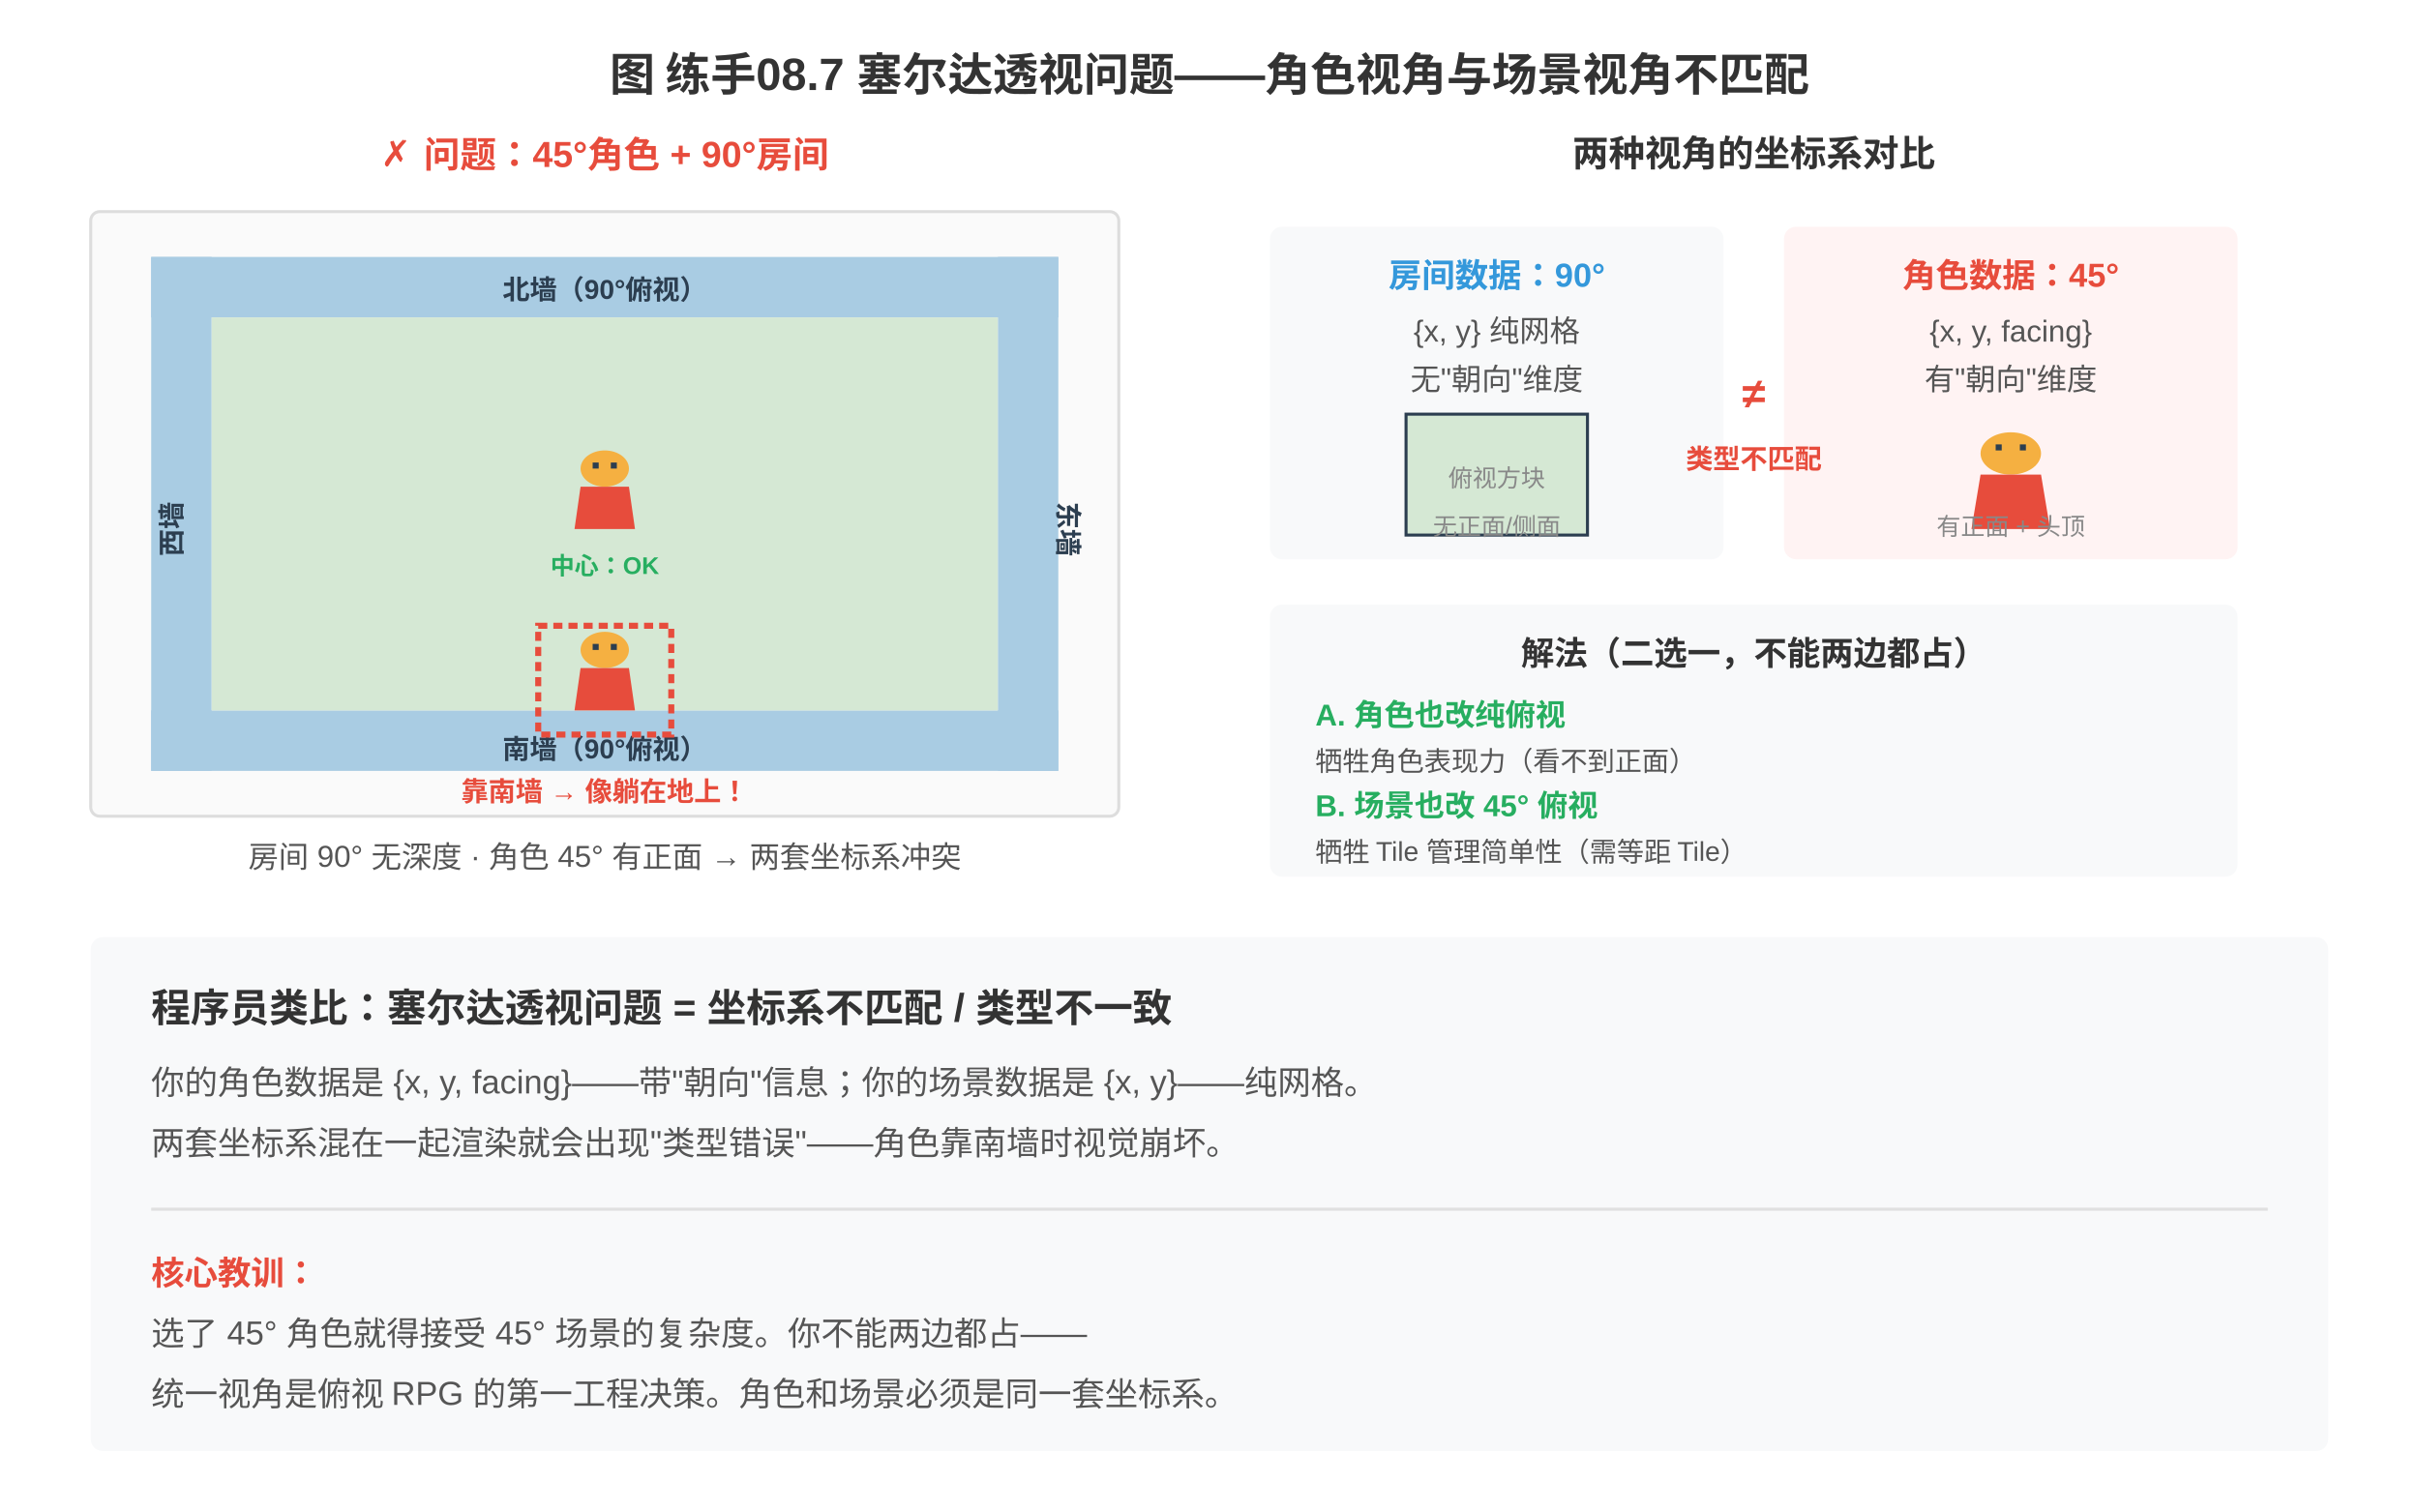
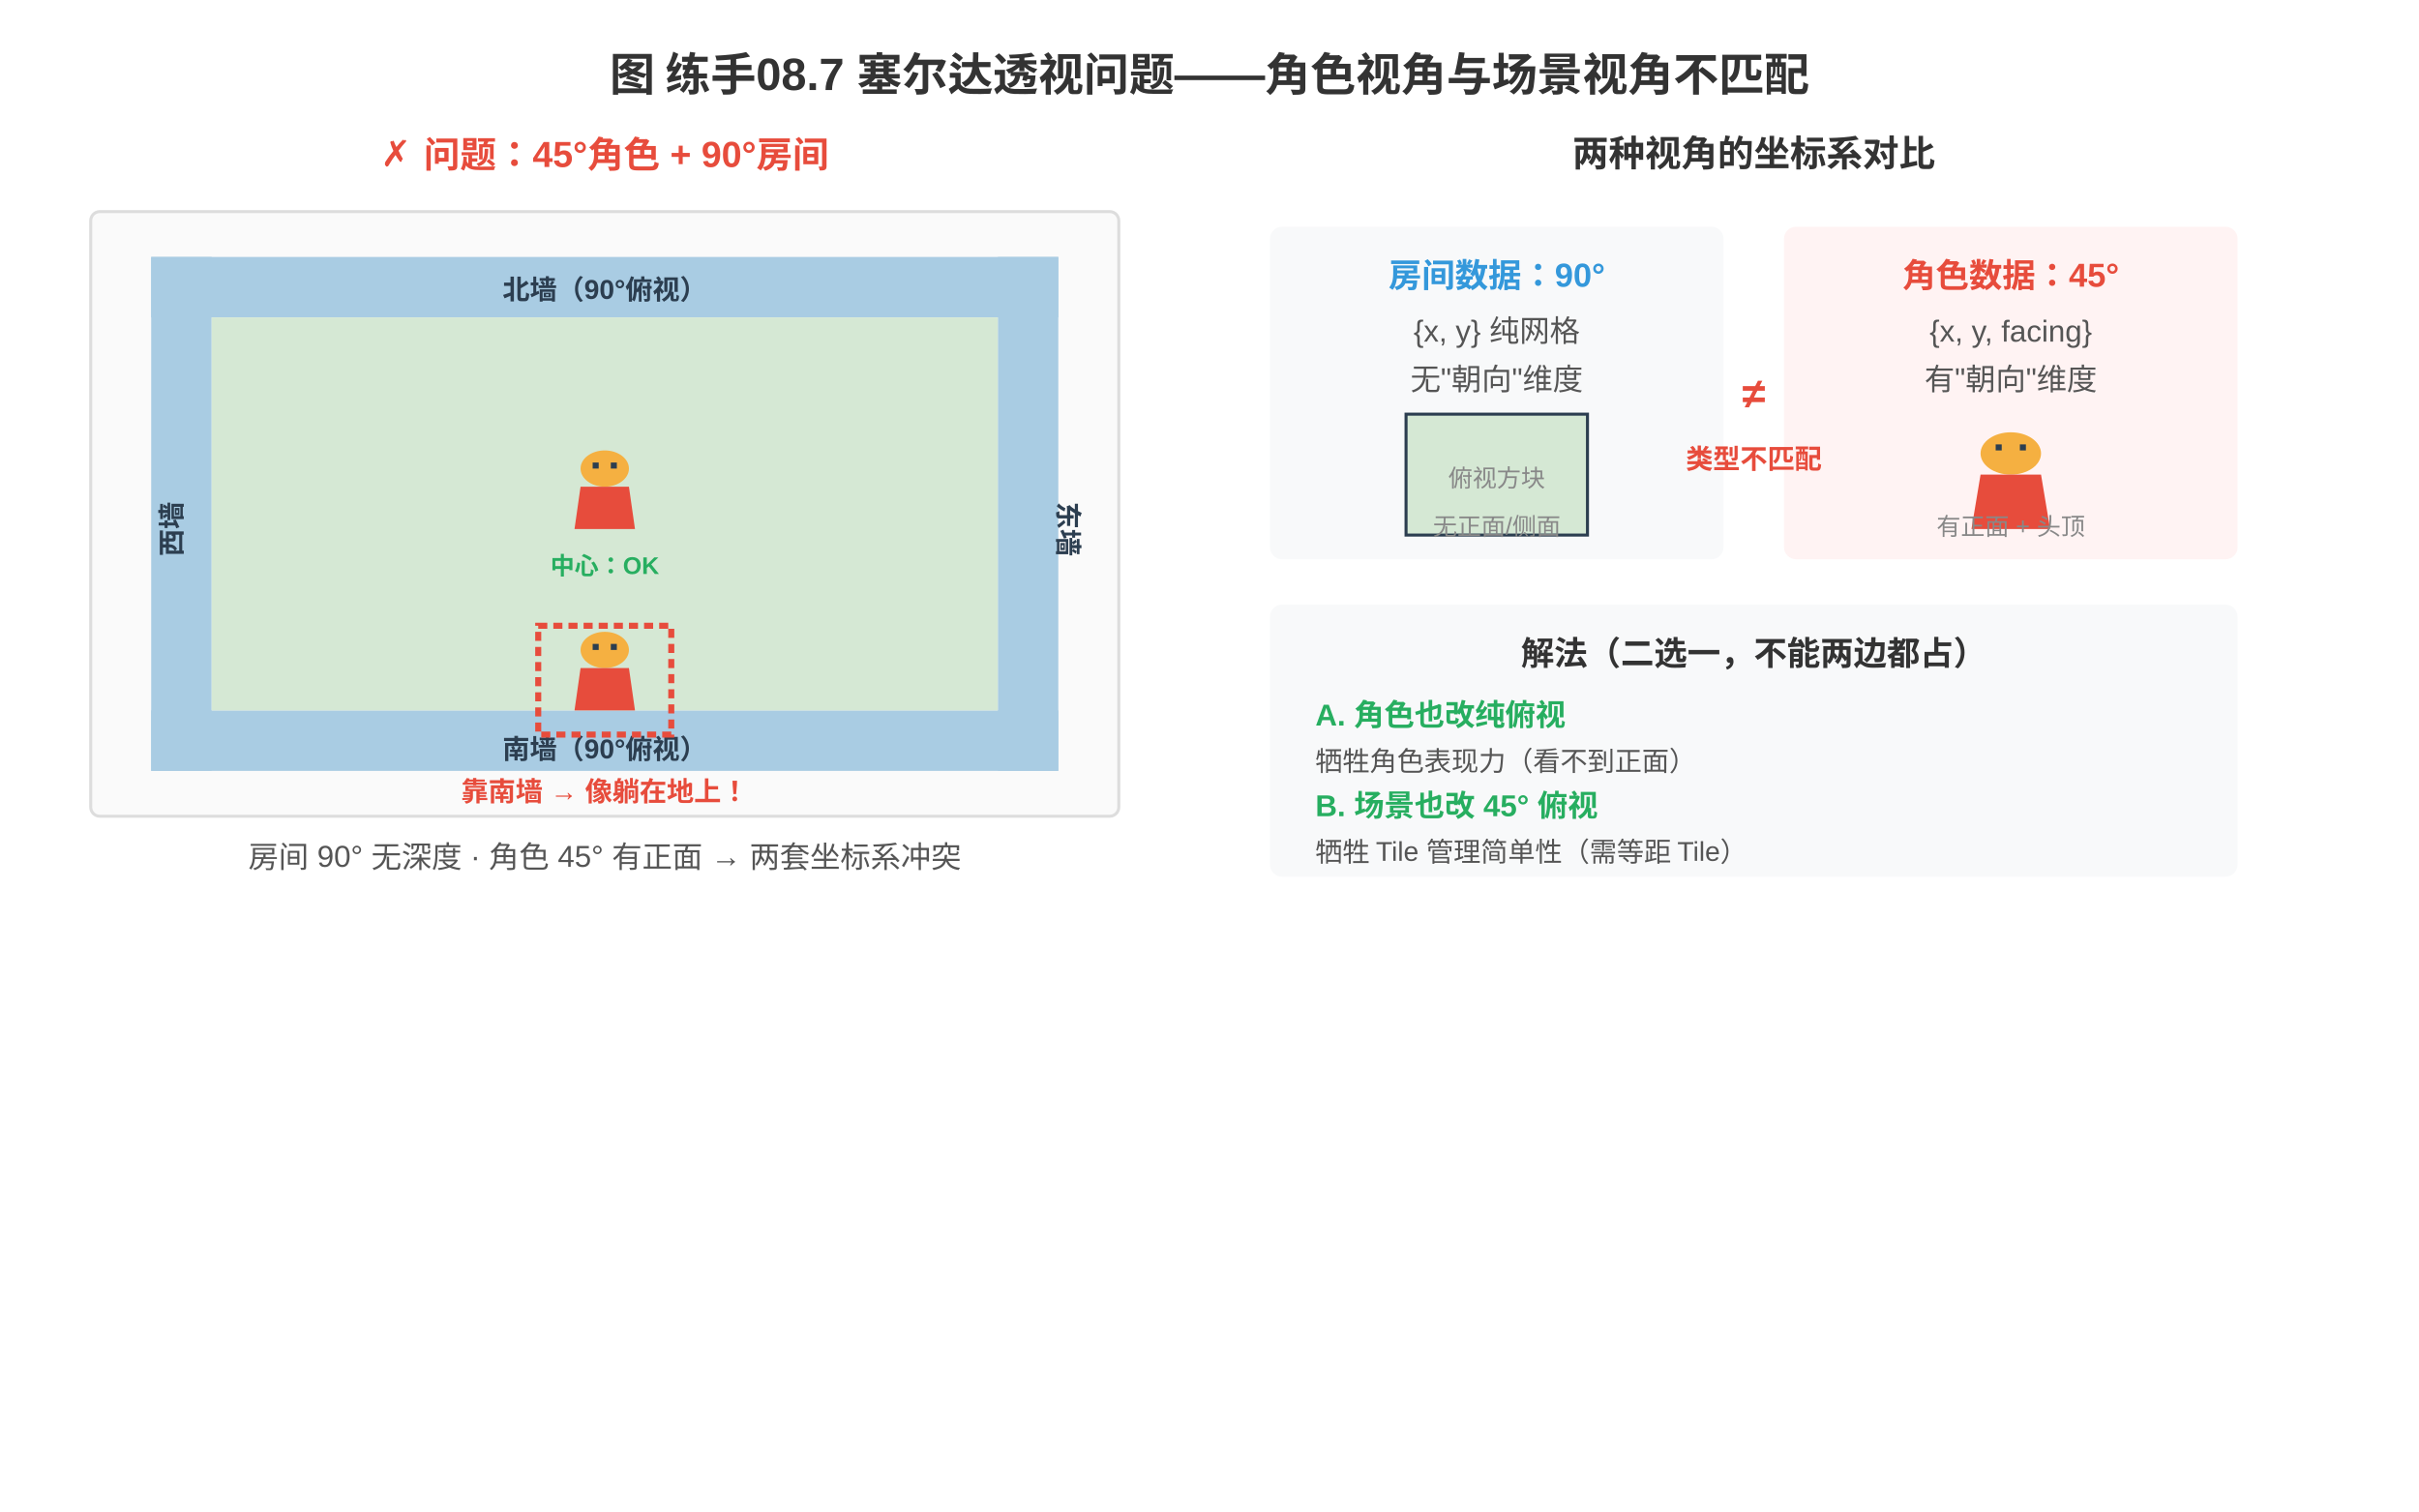
<svg xmlns="http://www.w3.org/2000/svg" viewBox="0 0 800 500" width="800" height="500">
  <style>
    text { font-family: 'PingFang SC','Microsoft YaHei',Arial,sans-serif; }
    .title { font-size: 15px; font-weight: bold; fill: #333; }
    .room-floor { fill: #D5E8D4; }
    .room-wall-n { fill: #A9CCE3; }
    .room-wall-s { fill: #A9CCE3; }
    .room-wall-e { fill: #A9CCE3; }
    .room-wall-w { fill: #A9CCE3; }
    .wall-edge { stroke: #2C3E50; stroke-width: 1.5; fill: none; }
    .char-body { fill: #E74C3C; }
    .char-head { fill: #F5B041; }
    .char-face { fill: #2C3E50; }
    .panel-label { font-size: 12px; font-weight: bold; }
    .panel-bg { fill: #fafafa; stroke: #ddd; stroke-width: 1; }
    .arrow { stroke: #E74C3C; stroke-width: 2; fill: none; marker-end: url(#arrowhead08); }
  </style>
  <defs>
    <marker id="arrowhead08" markerWidth="6" markerHeight="4" refX="5" refY="2" orient="auto">
      <polygon points="0,0 6,2 0,4" fill="#E74C3C" />
    </marker>
  </defs>
  <text x="400" y="30" class="title" text-anchor="middle">图 练手08.7 塞尔达透视问题——角色视角与场景视角不匹配</text>
  <g transform="translate(30, 55)">
    <text x="170" y="0" class="panel-label" fill="#E74C3C" text-anchor="middle">✗ 问题：45°角色 + 90°房间</text>
    <rect x="0" y="15" width="340" height="200" class="panel-bg" rx="3" />
    <rect x="20" y="30" width="300" height="20" class="room-wall-n" />
    <rect x="20" y="30" width="20" height="170" class="room-wall-w" />
    <rect x="300" y="30" width="20" height="170" class="room-wall-e" />
    <rect x="20" y="180" width="300" height="20" class="room-wall-s" />
    <rect x="40" y="50" width="260" height="130" class="room-floor" />
    <text x="170" y="44" style="font-size:9px;fill:#2C3E50;font-weight:bold;text-anchor:middle;">北墙（90°俯视）</text>
    <text x="170" y="196" style="font-size:9px;fill:#2C3E50;font-weight:bold;text-anchor:middle;">南墙（90°俯视）</text>
    <text x="30" y="120" style="font-size:9px;fill:#2C3E50;font-weight:bold;text-anchor:middle;" transform="rotate(-90 30 120)">西墙</text>
    <text x="320" y="120" style="font-size:9px;fill:#2C3E50;font-weight:bold;text-anchor:middle;" transform="rotate(90 320 120)">东墙</text>
    <g transform="translate(160, 100)">
      <ellipse cx="10" cy="0" rx="8" ry="6" class="char-head" />
      <rect x="6" y="-2" width="2" height="2" class="char-face" />
      <rect x="12" y="-2" width="2" height="2" class="char-face" />
      <polygon points="2,6 18,6 20,20 0,20" class="char-body" />
      <text x="10" y="35" style="font-size:8px;fill:#27AE60;font-weight:bold;text-anchor:middle;">中心：OK</text>
    </g>
    <g transform="translate(160, 160)">
      <ellipse cx="10" cy="0" rx="8" ry="6" class="char-head" />
      <rect x="6" y="-2" width="2" height="2" class="char-face" />
      <rect x="12" y="-2" width="2" height="2" class="char-face" />
      <polygon points="2,6 18,6 20,20 0,20" class="char-body" />
    </g>
    <rect x="148" y="152" width="44" height="36" fill="none" stroke="#E74C3C" stroke-width="2" stroke-dasharray="3,2" />
    <text x="170" y="210" style="font-size:9px;fill:#E74C3C;font-weight:bold;text-anchor:middle;">靠南墙 → 像躺在地上！</text>
    <text x="170" y="232" style="font-size:10px;fill:#555;text-anchor:middle;">房间 90° 无深度 · 角色 45° 有正面 → 两套坐标系冲突</text>
  </g>
  <g transform="translate(420, 55)">
    <text x="160" y="0" class="panel-label" fill="#333" text-anchor="middle">两种视角的坐标系对比</text>
    <rect x="0" y="20" width="150" height="110" fill="#F8F9FA" rx="4" />
    <text x="75" y="40" style="font-size:11px;font-weight:bold;fill:#3498DB;text-anchor:middle;">房间数据：90°</text>
    <text x="75" y="58" style="font-size:10px;fill:#555;text-anchor:middle;">{x, y} 纯网格</text>
    <text x="75" y="74" style="font-size:10px;fill:#555;text-anchor:middle;">无"朝向"维度</text>
    <rect x="45" y="82" width="60" height="40" fill="#D5E8D4" stroke="#2C3E50" stroke-width="1" />
    <text x="75" y="106" style="font-size:8px;fill:#888;text-anchor:middle;">俯视方块</text>
    <text x="75" y="122" style="font-size:8px;fill:#888;text-anchor:middle;">无正面/侧面</text>
    <rect x="170" y="20" width="150" height="110" fill="#FFF3F3" rx="4" />
    <text x="245" y="40" style="font-size:11px;font-weight:bold;fill:#E74C3C;text-anchor:middle;">角色数据：45°</text>
    <text x="245" y="58" style="font-size:10px;fill:#555;text-anchor:middle;">{x, y, facing}</text>
    <text x="245" y="74" style="font-size:10px;fill:#555;text-anchor:middle;">有"朝向"维度</text>
    <ellipse cx="245" cy="95" rx="10" ry="7" fill="#F5B041" />
    <rect x="240" y="92" width="2" height="2" fill="#2C3E50" />
    <rect x="248" y="92" width="2" height="2" fill="#2C3E50" />
    <polygon points="235,102 255,102 258,120 232,120" fill="#E74C3C" />
    <text x="245" y="122" style="font-size:8px;fill:#888;text-anchor:middle;">有正面 + 头顶</text>
    <text x="160" y="80" style="font-size:14px;font-weight:bold;fill:#E74C3C;text-anchor:middle;">≠</text>
    <text x="160" y="100" style="font-size:9px;fill:#E74C3C;font-weight:bold;text-anchor:middle;">类型不匹配</text>
    <rect x="0" y="145" width="320" height="90" fill="#F8F9FA" rx="4" />
    <text x="160" y="165" style="font-size:11px;font-weight:bold;fill:#333;text-anchor:middle;">解法（二选一，不能两边都占）</text>
    <text x="15" y="185" style="font-size:10px;fill:#27AE60;font-weight:bold;">A. 角色也改纯俯视</text>
    <text x="15" y="200" style="font-size:9px;fill:#555;">牺牲角色表现力（看不到正面）</text>
    <text x="15" y="215" style="font-size:10px;fill:#27AE60;font-weight:bold;">B. 场景也改 45° 俯视</text>
    <text x="15" y="230" style="font-size:9px;fill:#555;">牺牲 Tile 管理简单性（需等距 Tile）</text>
  </g>
-   <g transform="translate(0, 310)">
-     <rect x="30" y="0" width="740" height="170" fill="#F8F9FA" rx="4" />
-     <text x="50" y="28" style="font-size:13px;font-weight:bold;fill:#333;">程序员类比：塞尔达透视问题 = 坐标系不匹配 / 类型不一致</text>
-     <text x="50" y="52" style="font-size:11px;fill:#555;">你的角色数据是 {x, y, facing}——带"朝向"信息；你的场景数据是 {x, y}——纯网格。</text>
-     <text x="50" y="72" style="font-size:11px;fill:#555;">两套坐标系混在一起渲染就会出现"类型错误"——角色靠南墙时视觉崩坏。</text>
-     <line x1="50" y1="90" x2="750" y2="90" stroke="#e0e0e0" stroke-width="1" />
-     <text x="50" y="115" style="font-size:11px;fill:#E74C3C;font-weight:bold;">核心教训：</text>
-     <text x="50" y="135" style="font-size:11px;fill:#555;">选了 45° 角色就得接受 45° 场景的复杂度。你不能两边都占——</text>
-     <text x="50" y="155" style="font-size:11px;fill:#555;">统一视角是俯视 RPG 的第一工程决策。角色和场景必须是同一套坐标系。</text>
-   </g>
</svg>
